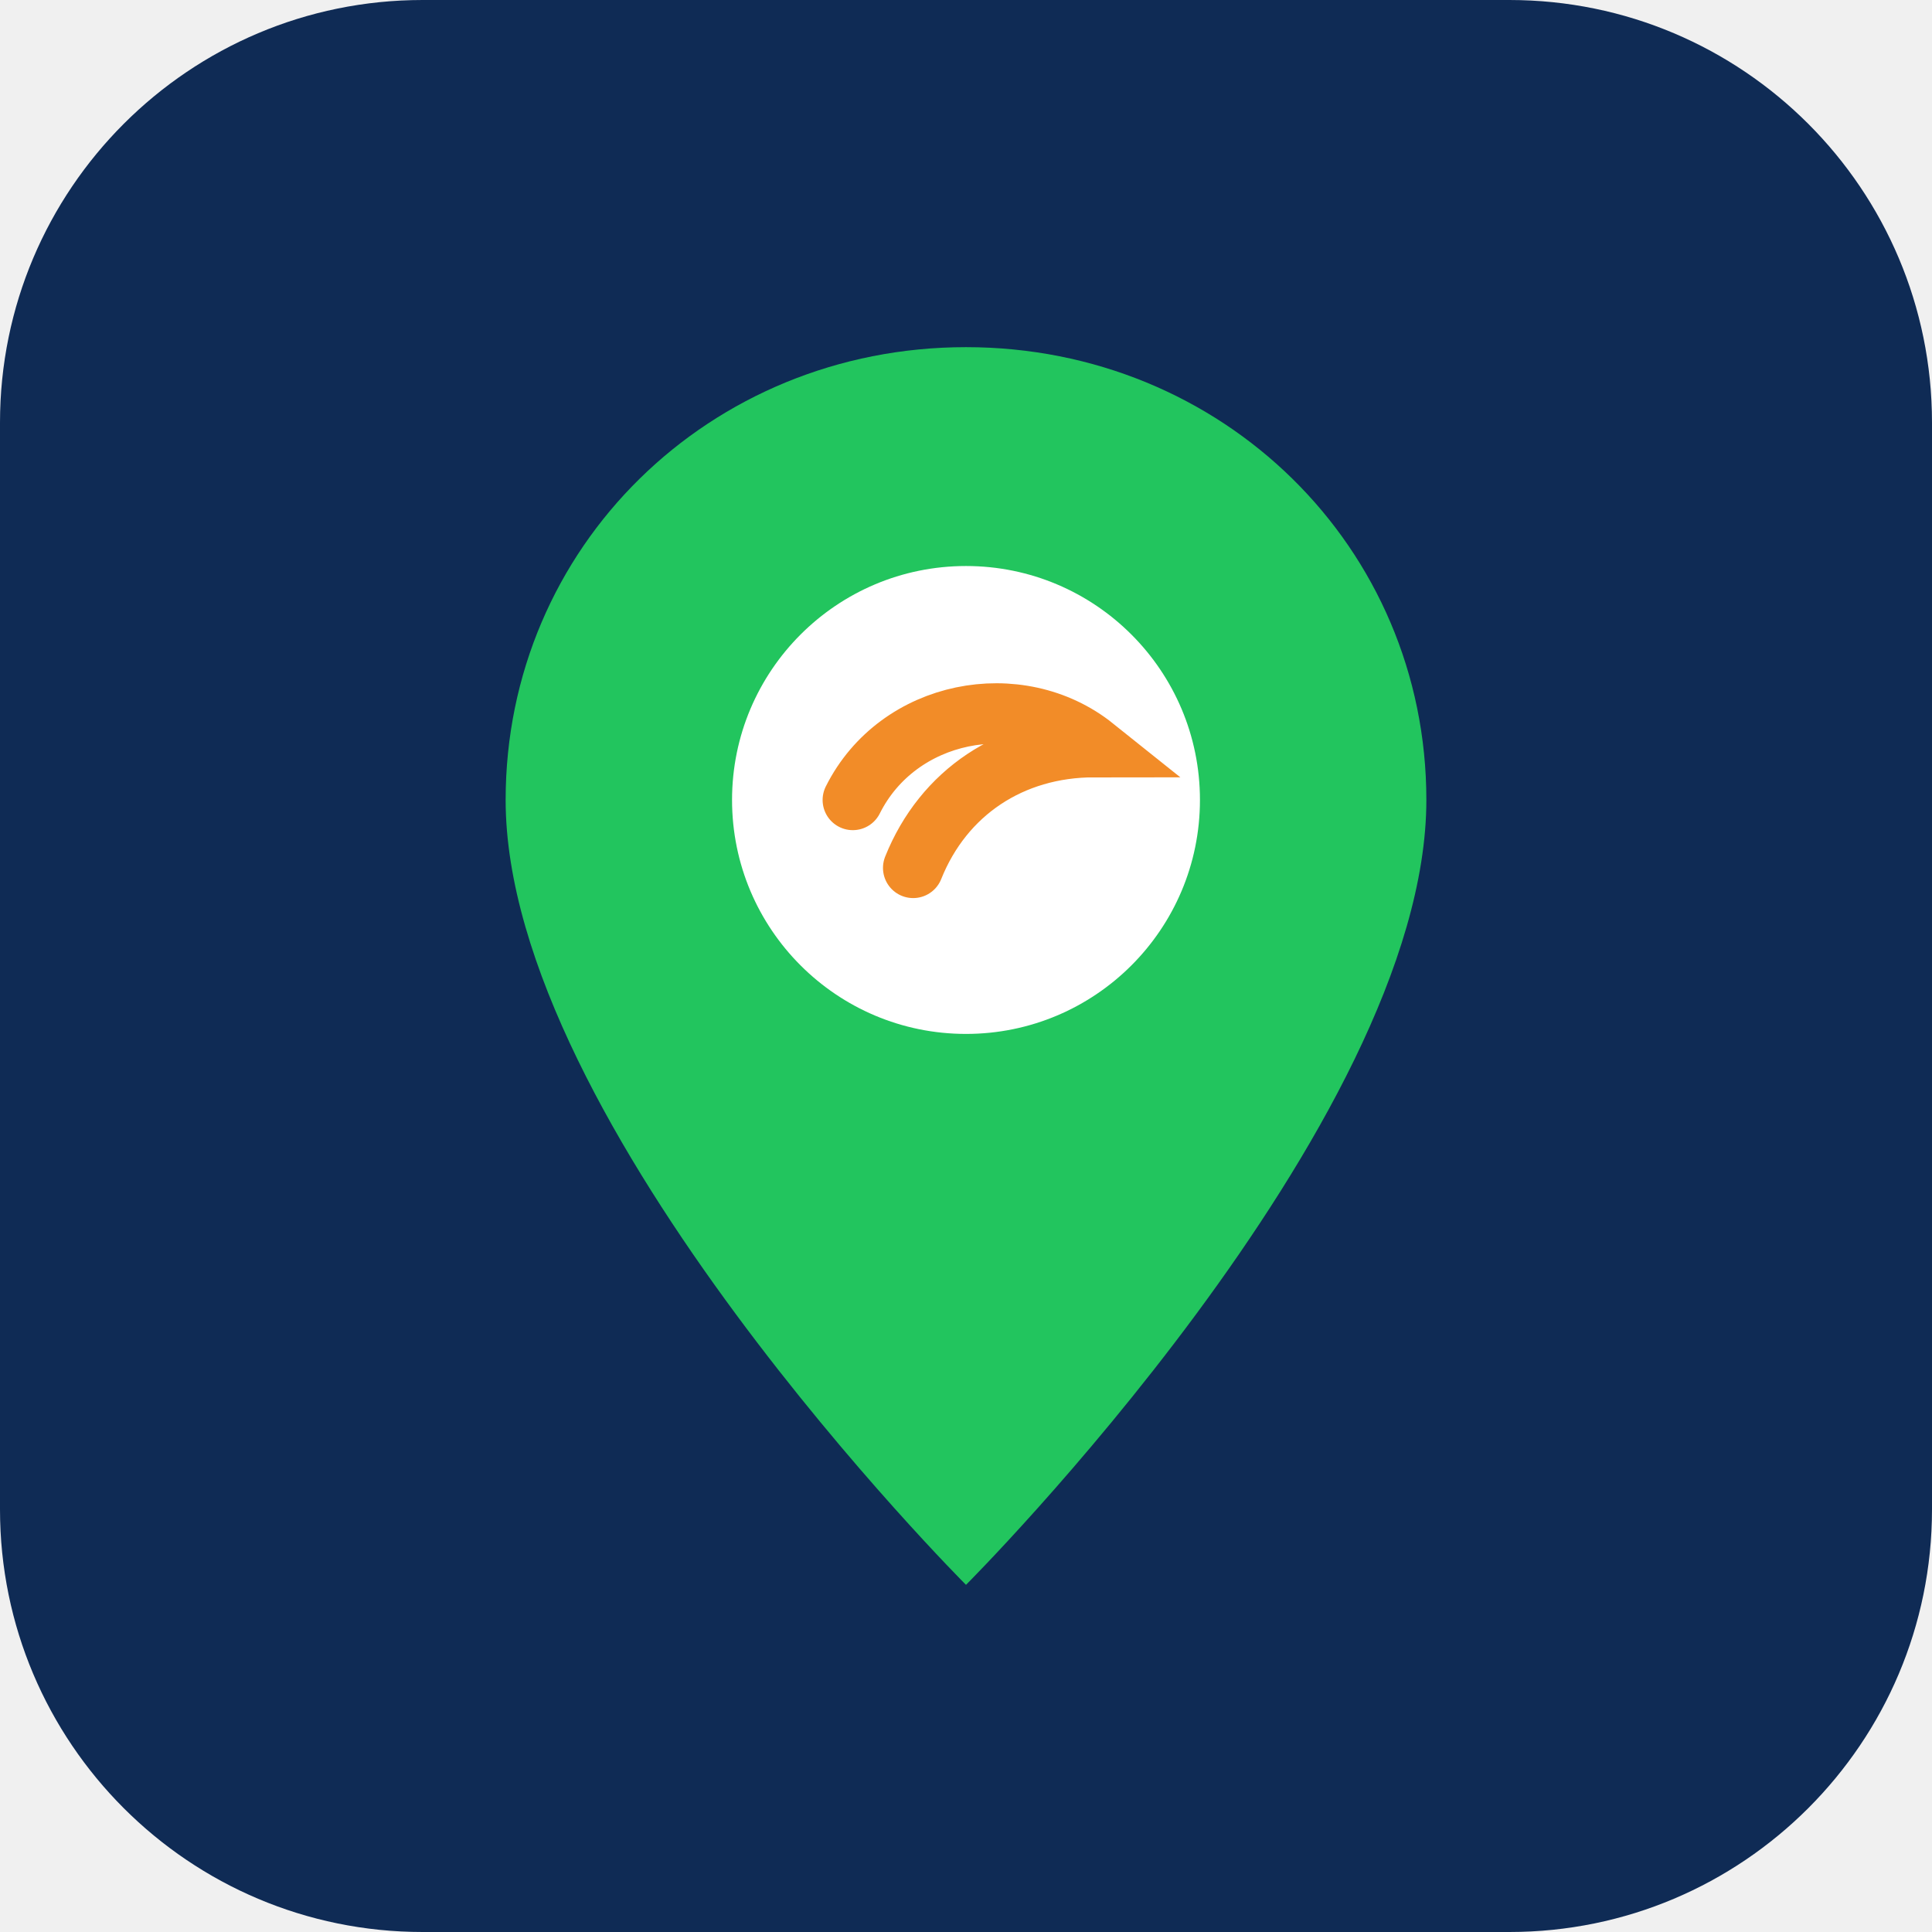
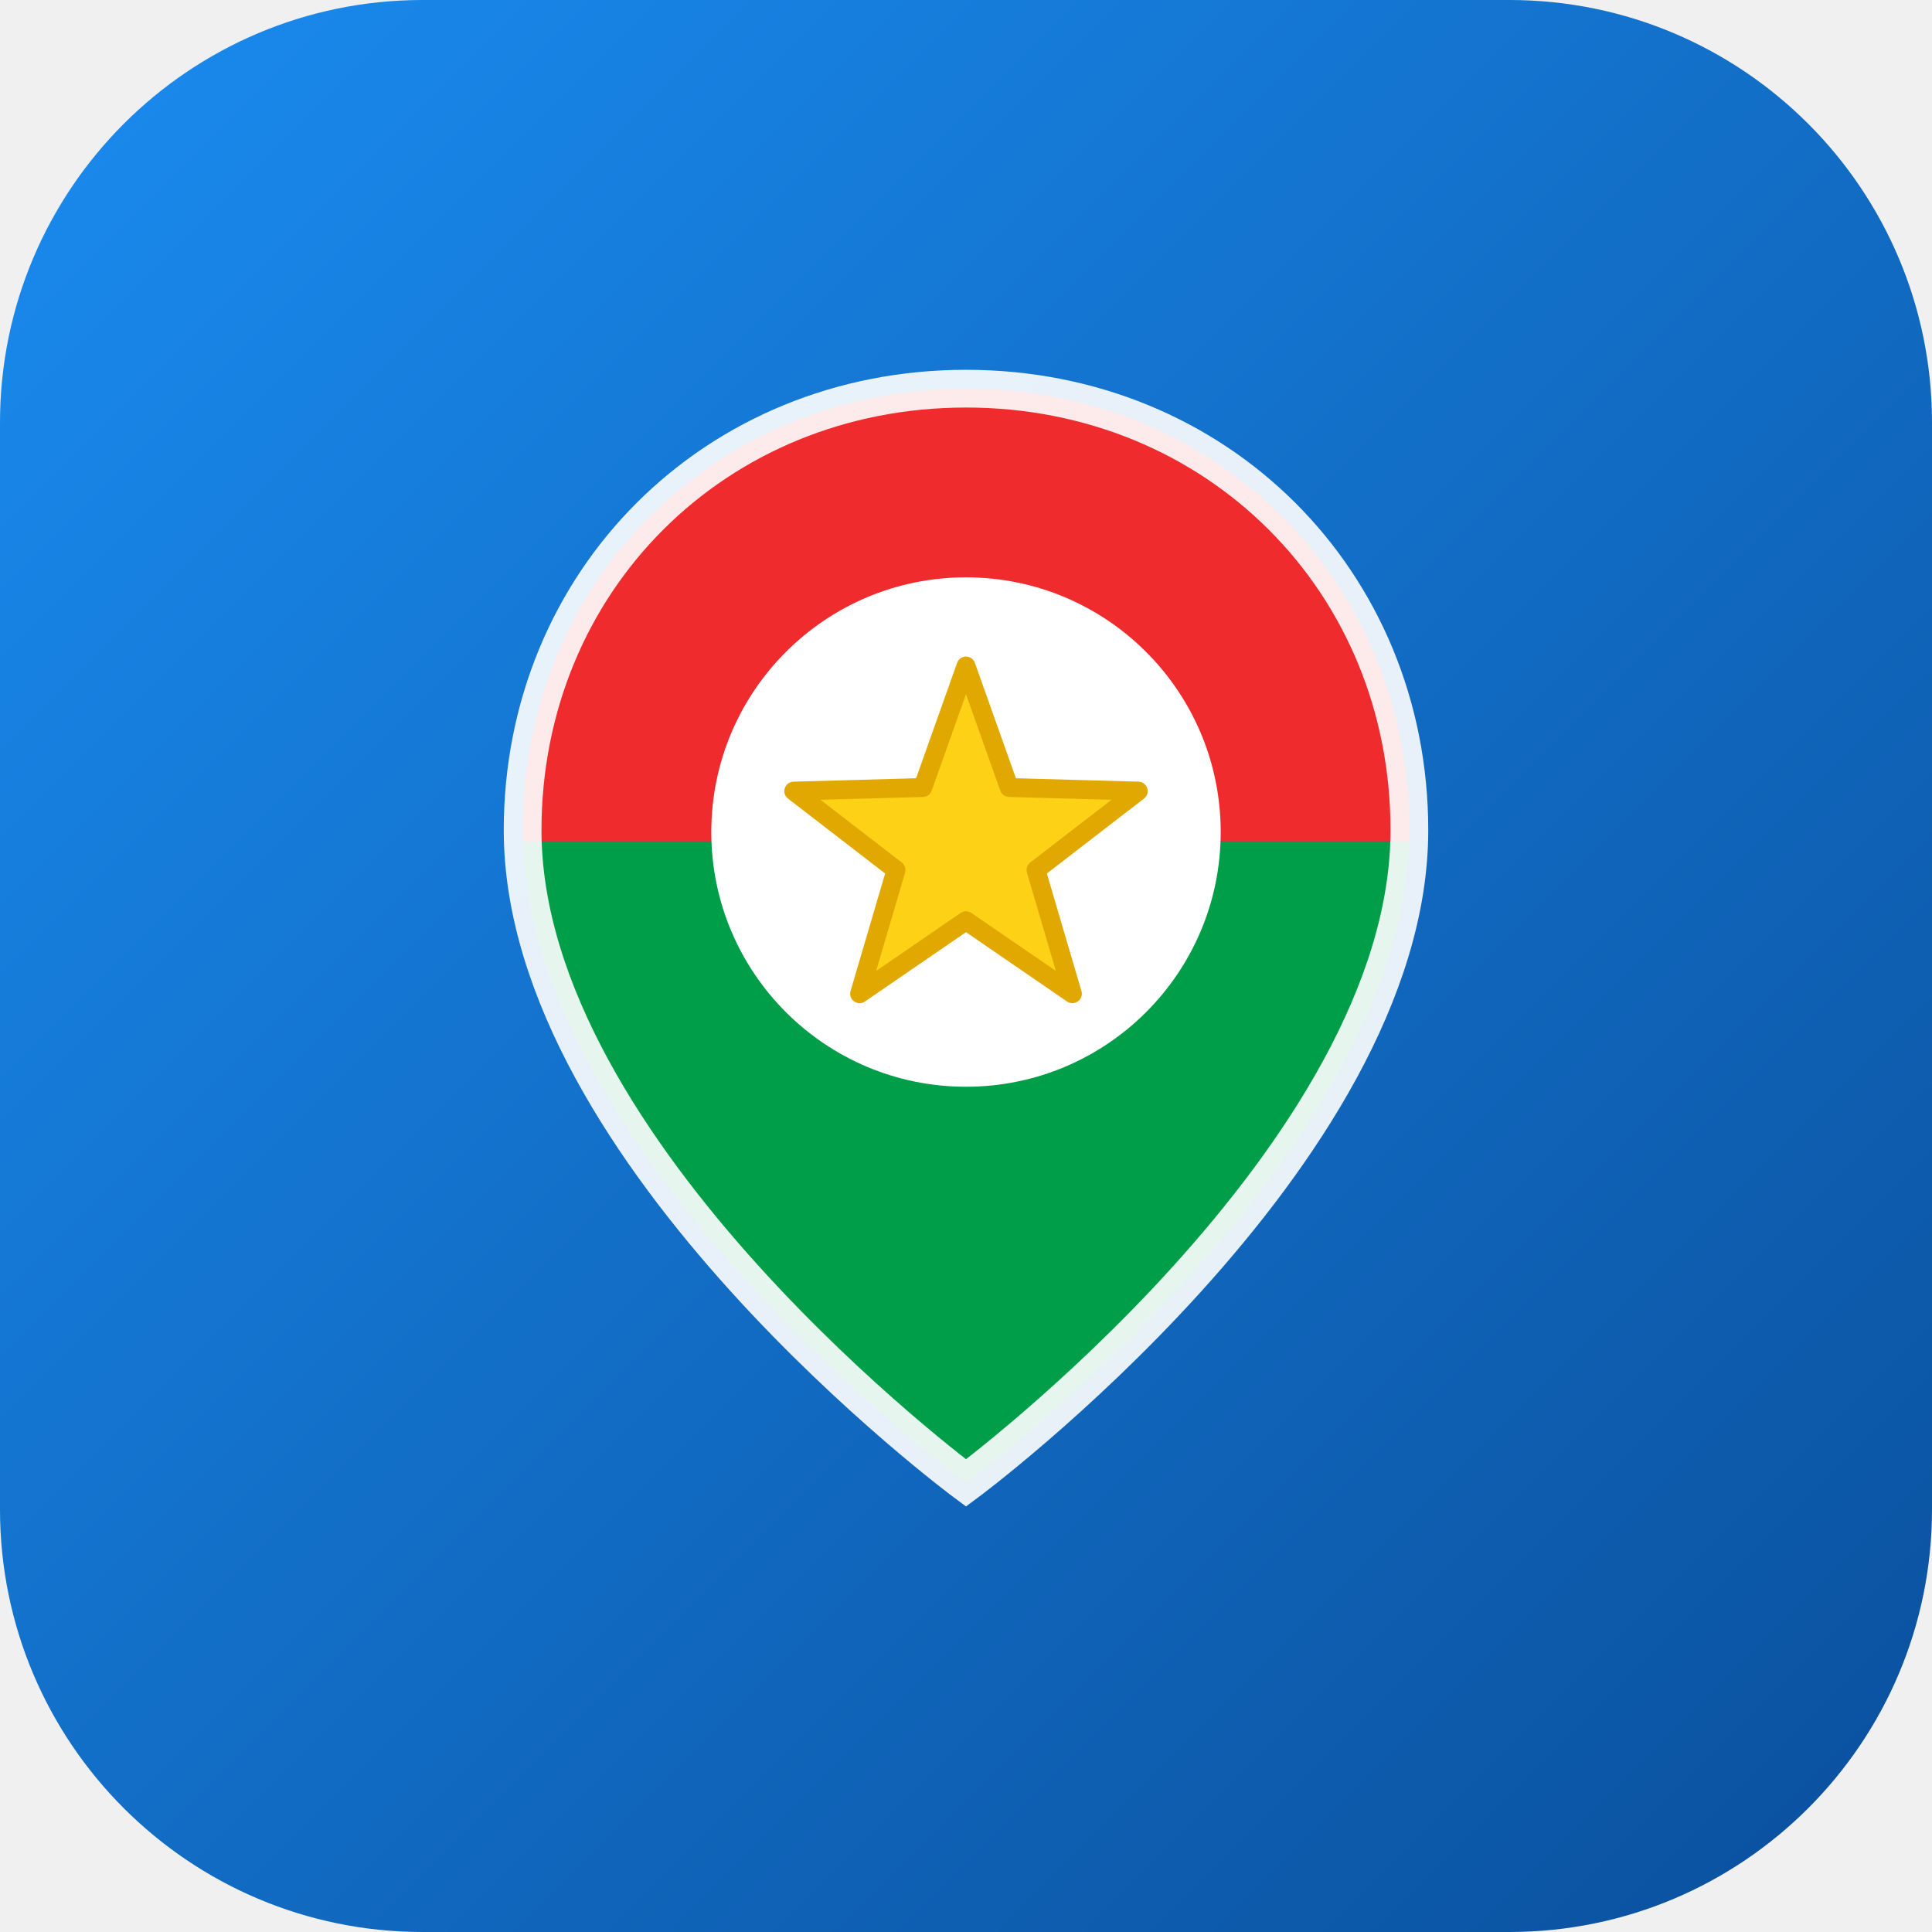
<svg xmlns="http://www.w3.org/2000/svg" viewBox="0 0 512 512">
-   <rect width="512" height="512" rx="112" fill="#0f2b55" />
-   <path d="M256 92c-68 0-122 53-122 120 0 86 122 208 122 208s122-122 122-208c0-67-54-120-122-120z" fill="#22c55e" />
-   <circle cx="256" cy="212" r="62" fill="#fff" />
-   <path d="M226 212c12-24 44-30 64-14-22 0-40 12-48 32" fill="none" stroke="#f28c28" stroke-width="16" stroke-linecap="round" />
+   <defs>
+     <linearGradient id="bg" x1="0" y1="0" x2="1" y2="1">
+       <stop offset="0" stop-color="#1a8cf0" />
+       <stop offset="1" stop-color="#0a4f9c" />
+     </linearGradient>
+   </defs>
+   <rect width="512" height="512" rx="112" fill="url(#bg)" />
+   <g transform="translate(96 88) scale(5)">
+     <defs>
+       <clipPath id="pin">
+         <path d="M32 3C18.7 3 8.5 13.2 8.5 26.4 8.5 43.6 32 61 32 61s23.5-17.4 23.5-34.6C55.5 13.2 45.3 3 32 3z" />
+       </clipPath>
+     </defs>
+     <g clip-path="url(#pin)">
+       <rect x="0" y="0" width="64" height="27" fill="#EF2B2D" />
+       <rect x="0" y="27" width="64" height="40" fill="#009E49" />
+     </g>
+     <path d="M32 3C18.7 3 8.5 13.2 8.5 26.4 8.5 43.6 32 61 32 61s23.5-17.4 23.5-34.6C55.5 13.2 45.3 3 32 3z" fill="none" stroke="#fff" stroke-opacity=".9" stroke-width="2" />
+     <circle cx="32" cy="26.5" r="13.5" fill="#fff" />
+     <path d="M32.00,17.70 L34.29,24.14 L41.13,24.33 L35.71,28.51 L37.64,35.07 L32.00,31.20 L26.36,35.07 L28.29,28.51 L22.87,24.33 L29.71,24.14Z" fill="#FCD116" stroke="#E0A800" stroke-width="1" stroke-linejoin="round" />
+   </g>
</svg>
